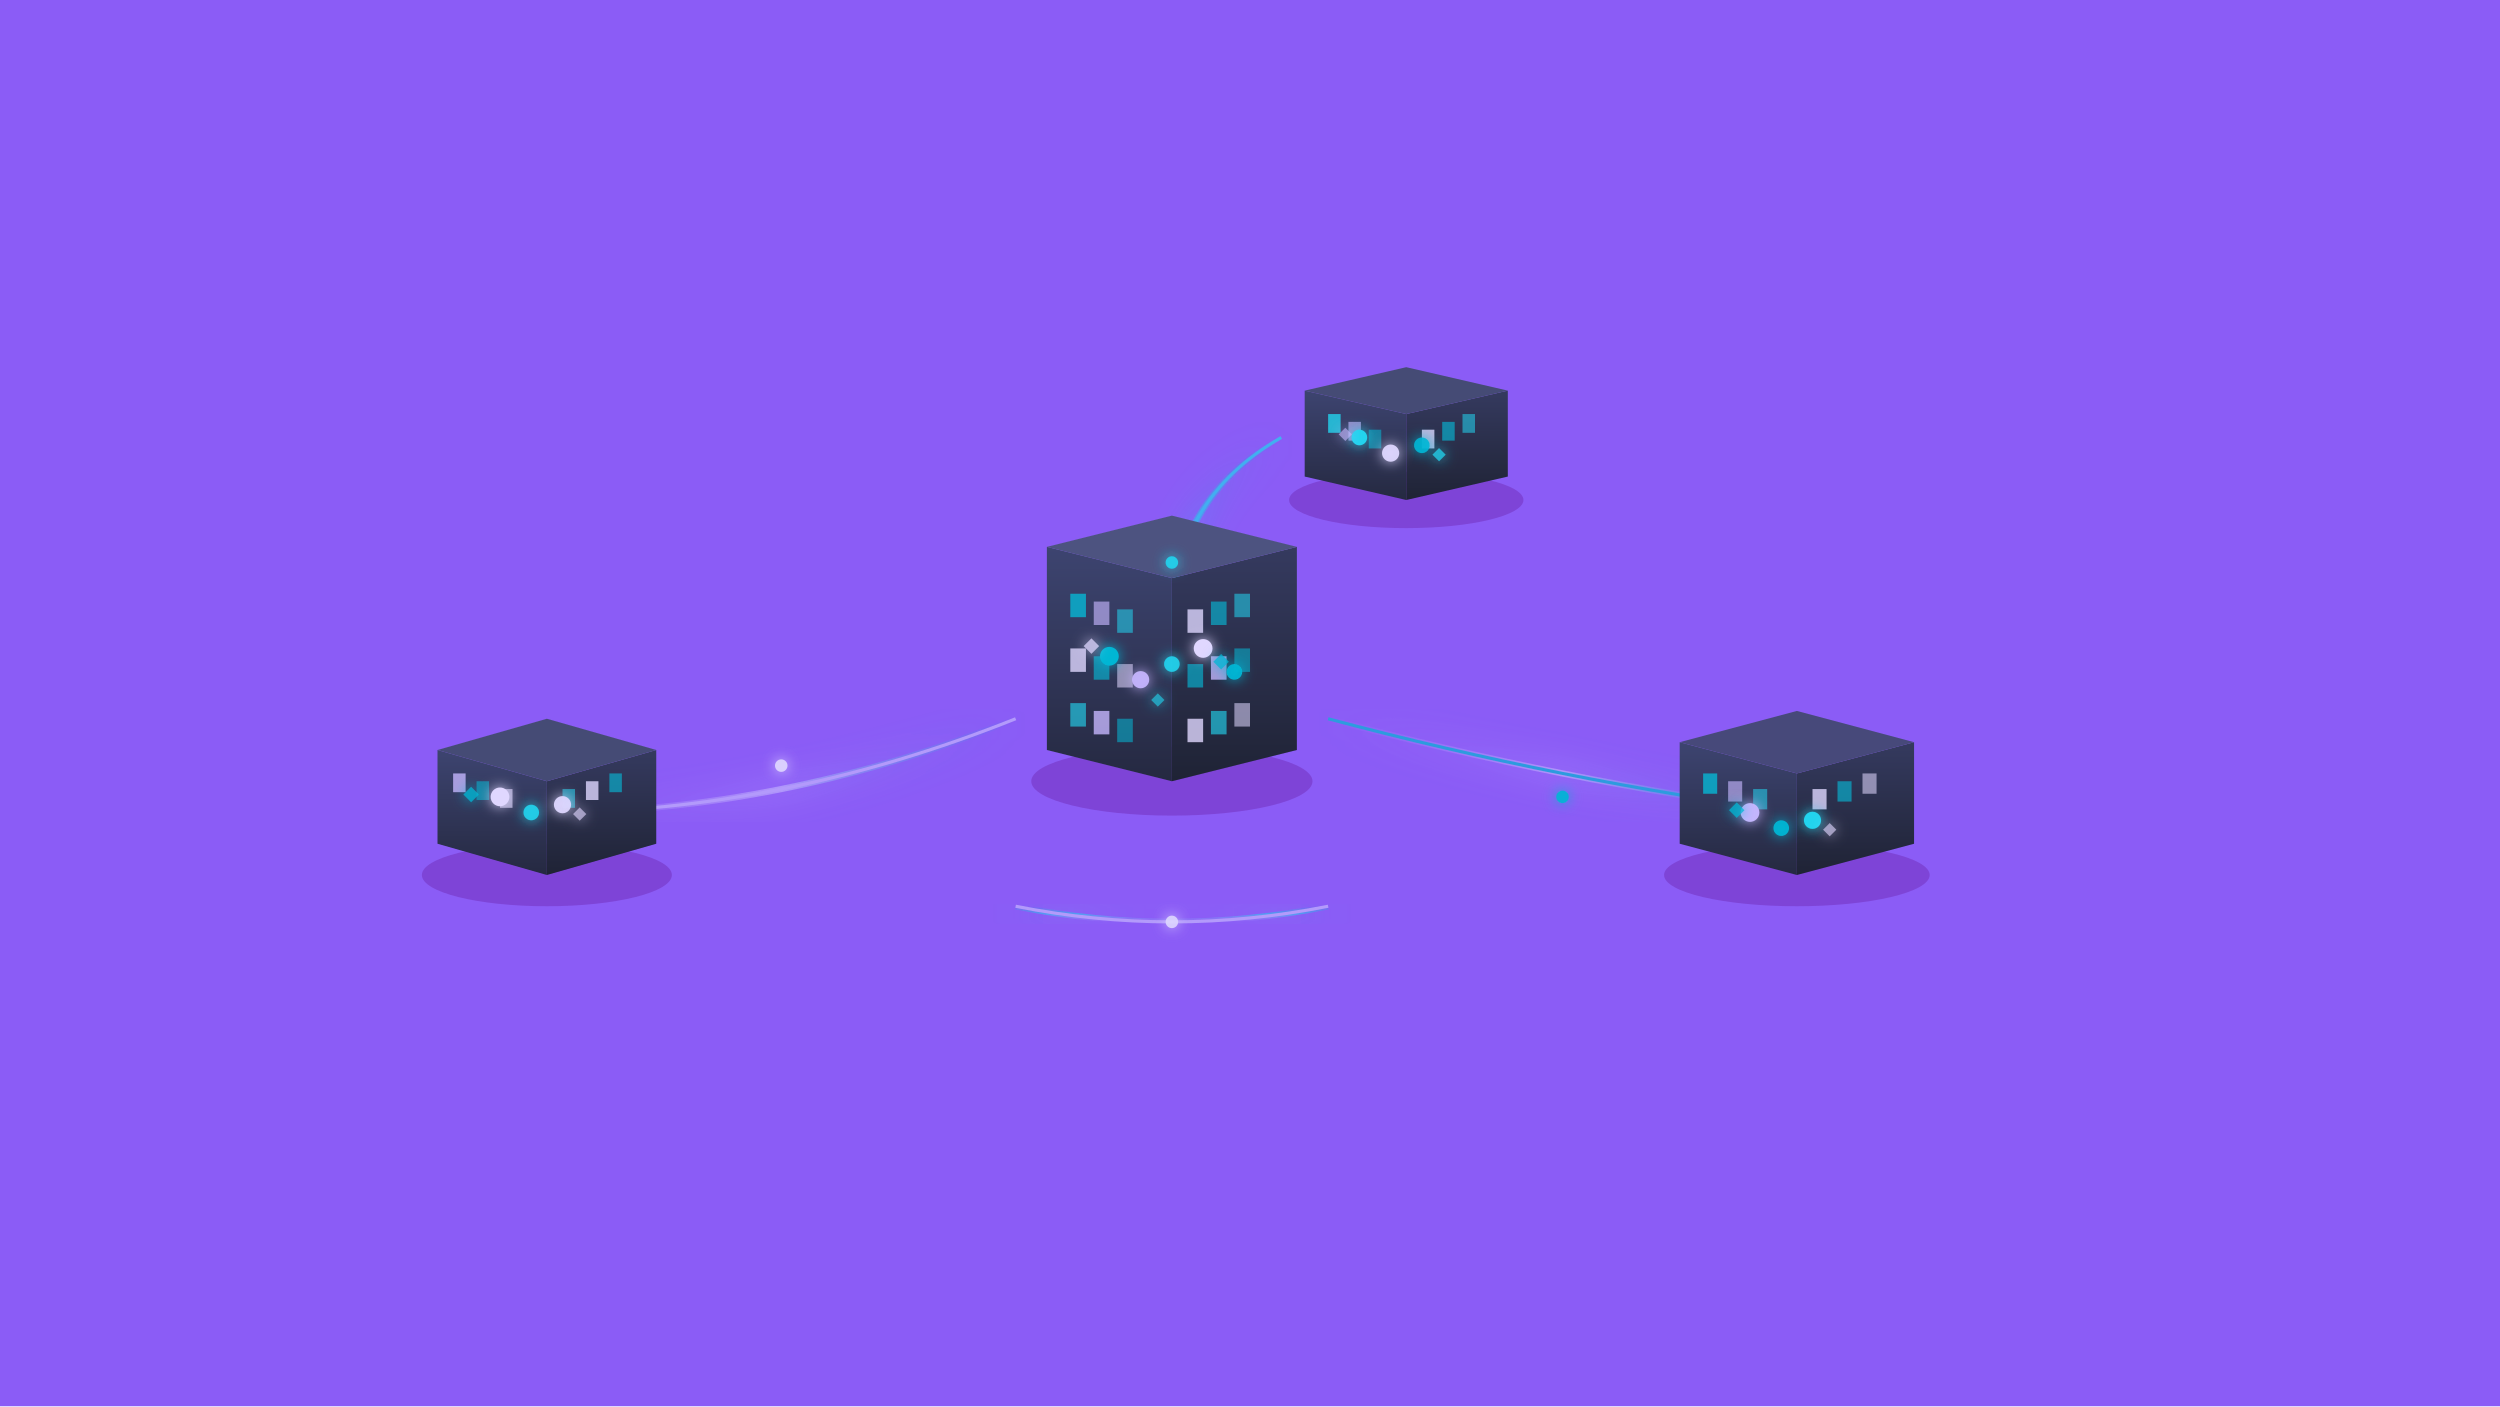
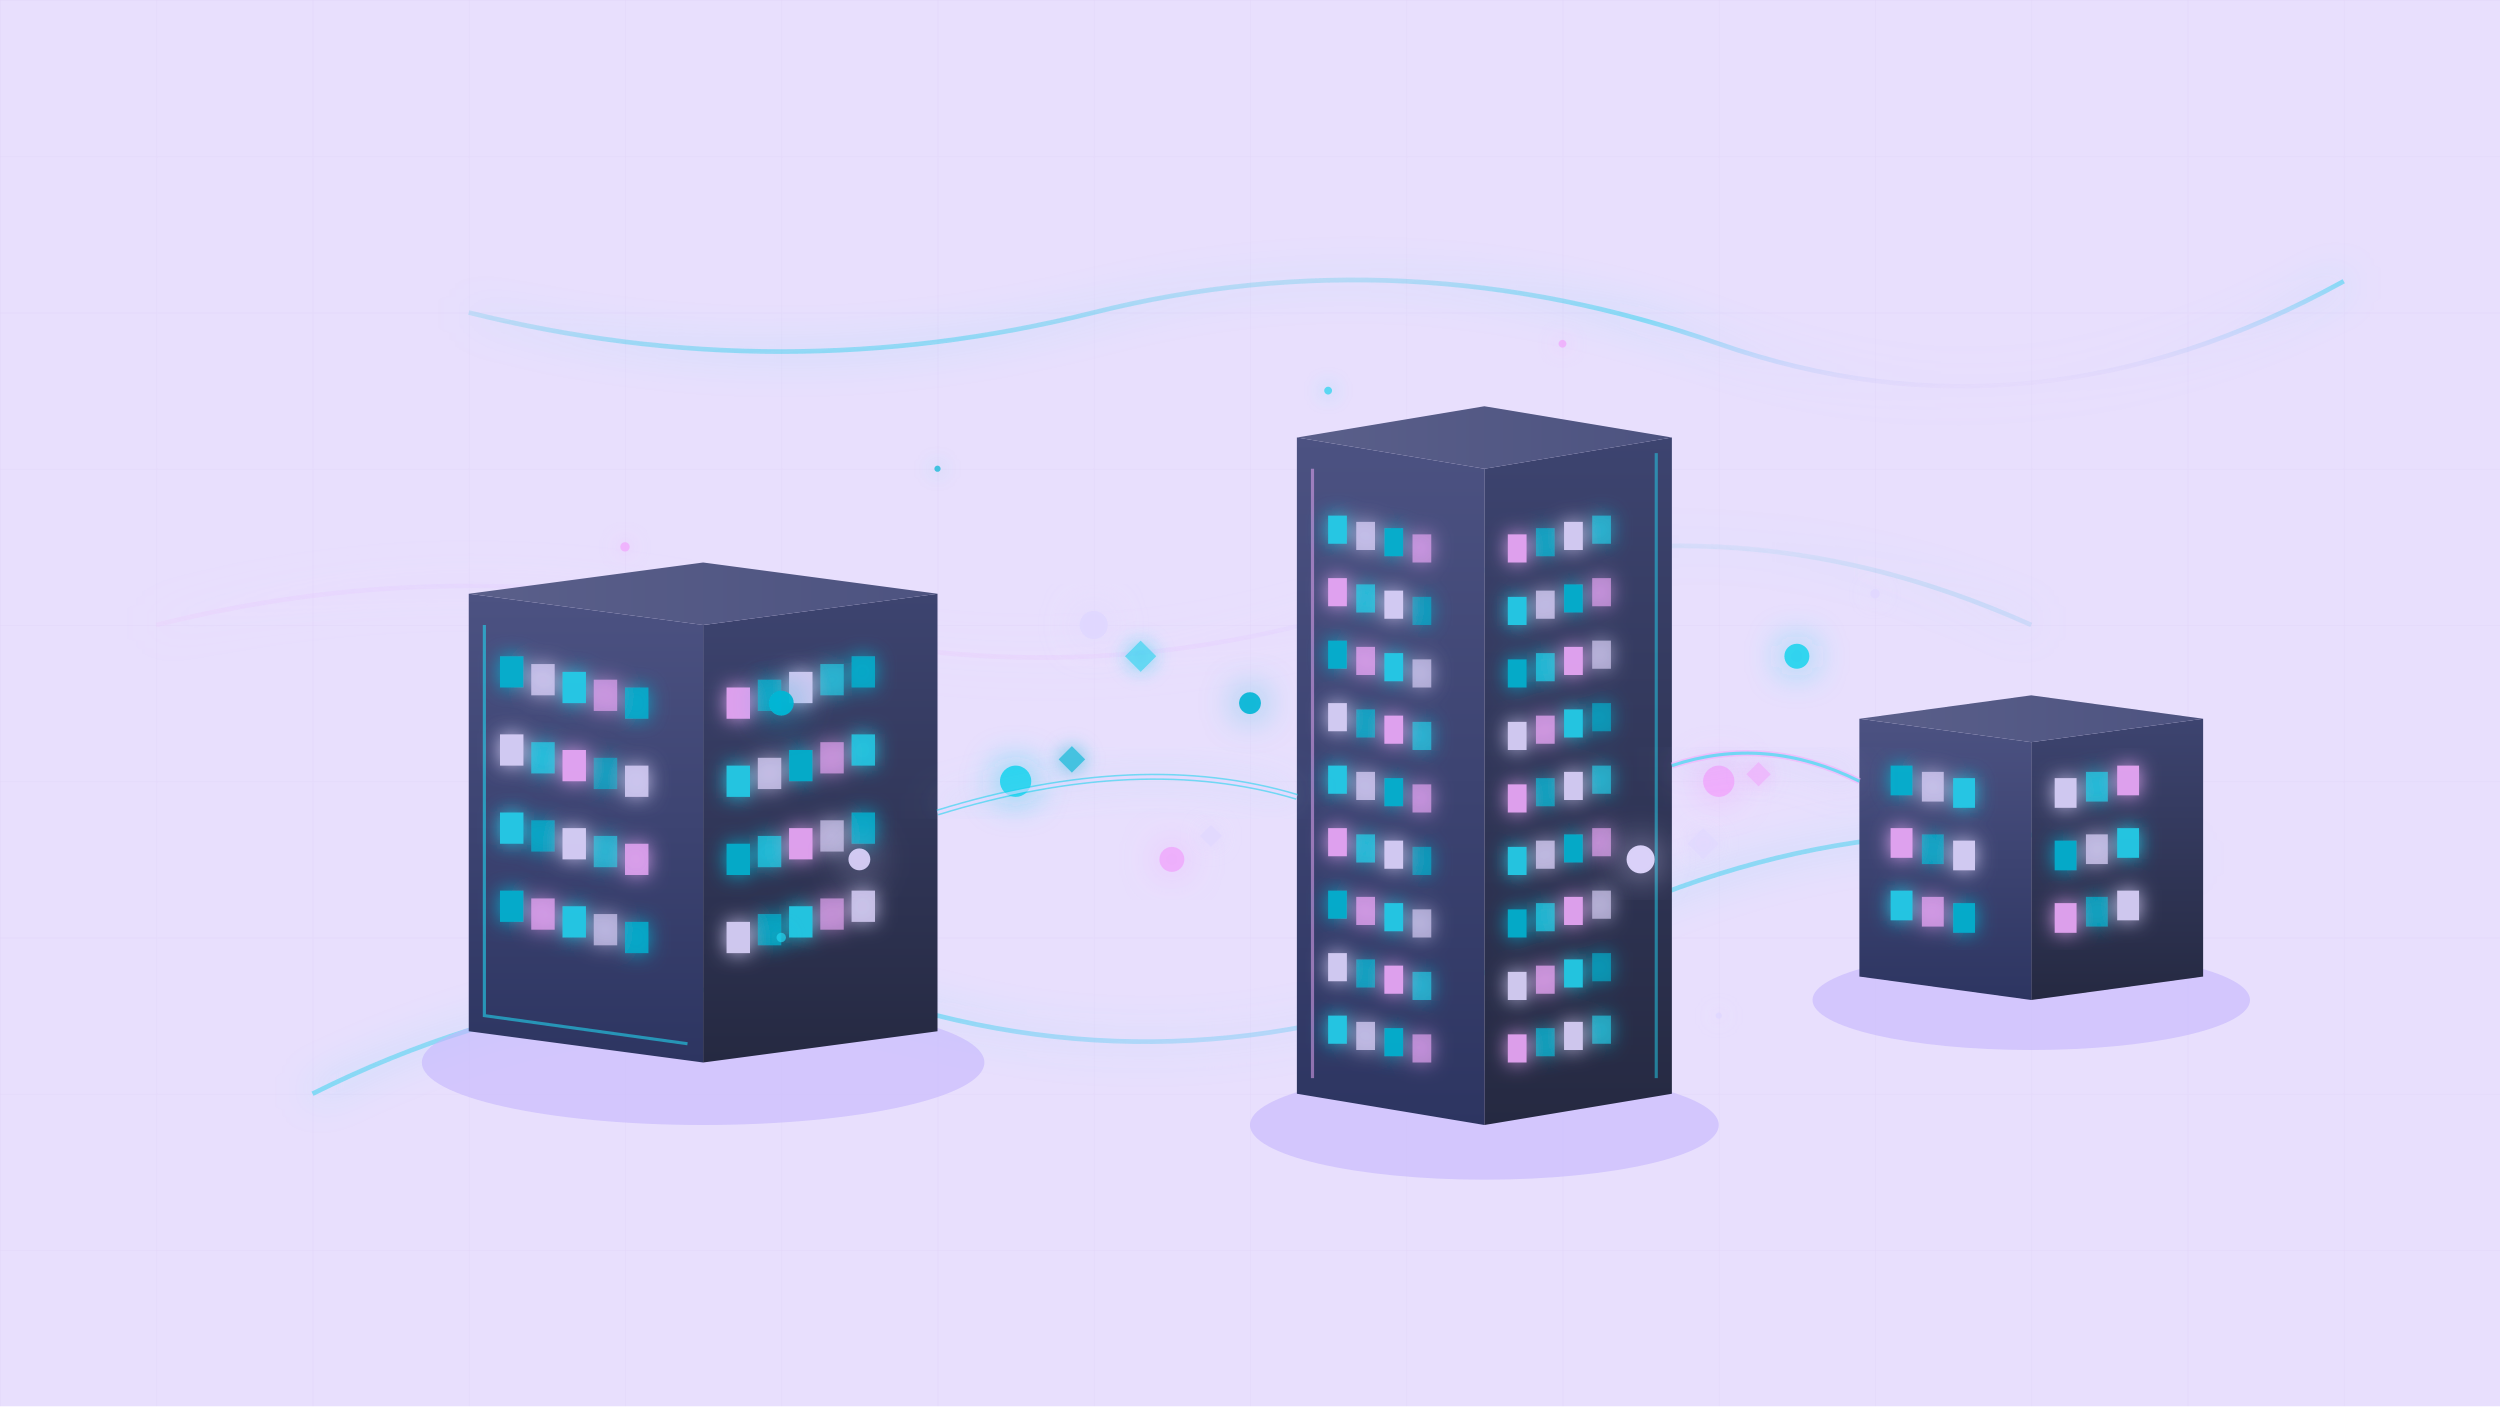
<svg xmlns="http://www.w3.org/2000/svg" viewBox="0 0 1600 900">
  <defs>
-     <linearGradient id="buildingGrad1" x1="0%" y1="0%" x2="0%" y2="100%">
+     <radialGradient id="bgRadial" cx="50%" cy="50%">
+       <stop offset="0%" style="stop-color:#a78bfa;stop-opacity:1" />
+       <stop offset="100%" style="stop-color:#7c3aed;stop-opacity:1" />
+     </radialGradient>
+     <linearGradient id="structure1" x1="0%" y1="0%" x2="0%" y2="100%">
+       <stop offset="0%" style="stop-color:#4c5282;stop-opacity:1" />
+       <stop offset="100%" style="stop-color:#2d3561;stop-opacity:1" />
+     </linearGradient>
+     <linearGradient id="structure2" x1="0%" y1="0%" x2="0%" y2="100%">
      <stop offset="0%" style="stop-color:#3d4470;stop-opacity:1" />
      <stop offset="100%" style="stop-color:#252941;stop-opacity:1" />
    </linearGradient>
-     <linearGradient id="buildingGrad2" x1="0%" y1="0%" x2="0%" y2="100%">
-       <stop offset="0%" style="stop-color:#353a5f;stop-opacity:1" />
-       <stop offset="100%" style="stop-color:#1f2335;stop-opacity:1" />
-     </linearGradient>
-     <linearGradient id="pathGlow1" x1="0%" y1="0%" x2="100%" y2="0%">
-       <stop offset="0%" style="stop-color:#a78bfa;stop-opacity:0" />
-       <stop offset="50%" style="stop-color:#c4b5fd;stop-opacity:0.9" />
+     <linearGradient id="topFace" x1="0%" y1="0%" x2="100%" y2="0%">
+       <stop offset="0%" style="stop-color:#5a5f8a;stop-opacity:1" />
+       <stop offset="100%" style="stop-color:#4d5380;stop-opacity:1" />
+     </linearGradient>
+     <linearGradient id="glowLine1" x1="0%" y1="0%" x2="100%" y2="100%">
+       <stop offset="0%" style="stop-color:#06b6d4;stop-opacity:0" />
+       <stop offset="50%" style="stop-color:#22d3ee;stop-opacity:1" />
+       <stop offset="100%" style="stop-color:#f0abfc;stop-opacity:0" />
+     </linearGradient>
+     <linearGradient id="glowLine2" x1="0%" y1="100%" x2="100%" y2="0%">
+       <stop offset="0%" style="stop-color:#f0abfc;stop-opacity:0" />
+       <stop offset="50%" style="stop-color:#e0d7ff;stop-opacity:1" />
      <stop offset="100%" style="stop-color:#06b6d4;stop-opacity:0" />
    </linearGradient>
-     <linearGradient id="pathGlow2" x1="0%" y1="0%" x2="0%" y2="100%">
-       <stop offset="0%" style="stop-color:#06b6d4;stop-opacity:0" />
-       <stop offset="50%" style="stop-color:#22d3ee;stop-opacity:0.8" />
-       <stop offset="100%" style="stop-color:#c4b5fd;stop-opacity:0" />
-     </linearGradient>
-     <filter id="glow">
-       <feGaussianBlur stdDeviation="4" result="coloredBlur" />
+     <filter id="strongGlow">
+       <feGaussianBlur stdDeviation="12" result="coloredBlur" />
      <feMerge>
        <feMergeNode in="coloredBlur" />
        <feMergeNode in="SourceGraphic" />
      </feMerge>
    </filter>
    <filter id="softGlow">
-       <feGaussianBlur stdDeviation="10" result="coloredBlur" />
+       <feGaussianBlur stdDeviation="6" result="coloredBlur" />
+       <feMerge>
+         <feMergeNode in="coloredBlur" />
+         <feMergeNode in="SourceGraphic" />
+       </feMerge>
+     </filter>
+     <filter id="megaGlow">
+       <feGaussianBlur stdDeviation="20" result="coloredBlur" />
      <feMerge>
        <feMergeNode in="coloredBlur" />
        <feMergeNode in="SourceGraphic" />
      </feMerge>
    </filter>
  </defs>
-   <rect width="1600" height="900" fill="#8B5CF6" />
-   <g opacity="0.7">
-     <path d="M 350 520 Q 500 520 650 460" stroke="url(#pathGlow1)" stroke-width="4" fill="none" filter="url(#softGlow)" />
-     <path d="M 350 520 Q 500 520 650 460" stroke="#c4b5fd" stroke-width="2" fill="none" />
-     <path d="M 750 400 Q 750 320 820 280" stroke="url(#pathGlow2)" stroke-width="4" fill="none" filter="url(#softGlow)" />
-     <path d="M 750 400 Q 750 320 820 280" stroke="#22d3ee" stroke-width="2" fill="none" />
-     <path d="M 850 460 Q 1000 500 1150 520" stroke="url(#pathGlow1)" stroke-width="4" fill="none" filter="url(#softGlow)" />
-     <path d="M 850 460 Q 1000 500 1150 520" stroke="#06b6d4" stroke-width="2" fill="none" />
-     <path d="M 650 580 Q 750 600 850 580" stroke="url(#pathGlow2)" stroke-width="4" fill="none" filter="url(#softGlow)" />
-     <path d="M 650 580 Q 750 600 850 580" stroke="#c4b5fd" stroke-width="2" fill="none" />
+   <rect width="1600" height="900" fill="#E8DFFD" />
+   <g opacity="0.06">
+     <defs>
+       <pattern id="grid" width="100" height="100" patternUnits="userSpaceOnUse">
+         <path d="M 100 0 L 0 0 0 100" fill="none" stroke="#6b21a8" stroke-width="0.5" />
+       </pattern>
+     </defs>
+     <rect width="1600" height="900" fill="url(#grid)" />
+   </g>
+   <g opacity="0.5" filter="url(#strongGlow)">
+     <path d="M 200 700 Q 400 600 600 650 T 1000 600 T 1400 550" stroke="url(#glowLine1)" stroke-width="3" fill="none" />
+     <path d="M 100 400 Q 300 350 500 400 T 900 380 T 1300 400" stroke="url(#glowLine2)" stroke-width="3" fill="none" />
+     <path d="M 300 200 Q 500 250 700 200 T 1100 220 T 1500 180" stroke="url(#glowLine1)" stroke-width="3" fill="none" />
  </g>
  <g>
-     <ellipse cx="350" cy="560" rx="80" ry="20" fill="#6b21a8" opacity="0.4" />
-     <path d="M 280 480 L 280 540 L 350 560 L 350 500 Z" fill="url(#buildingGrad1)" />
-     <path d="M 350 500 L 350 560 L 420 540 L 420 480 Z" fill="url(#buildingGrad2)" />
-     <path d="M 280 480 L 350 500 L 420 480 L 350 460 Z" fill="#454b75" />
-     <g opacity="0.8">
-       <rect x="290" y="495" width="8" height="12" fill="#c4b5fd" />
-       <rect x="305" y="500" width="8" height="12" fill="#06b6d4" opacity="0.7" />
-       <rect x="320" y="505" width="8" height="12" fill="#e0d7ff" opacity="0.8" />
-       <rect x="360" y="505" width="8" height="12" fill="#22d3ee" opacity="0.7" />
-       <rect x="375" y="500" width="8" height="12" fill="#ddd6fe" />
-       <rect x="390" y="495" width="8" height="12" fill="#06b6d4" opacity="0.8" />
+     <ellipse cx="450" cy="680" rx="180" ry="40" fill="#c4b5fd" opacity="0.6" />
+     <path d="M 300 380 L 300 660 L 450 680 L 450 400 Z" fill="url(#structure1)" />
+     <path d="M 450 400 L 450 680 L 600 660 L 600 380 Z" fill="url(#structure2)" />
+     <path d="M 300 380 L 450 400 L 600 380 L 450 360 Z" fill="url(#topFace)" />
+     <path d="M 310 400 L 310 650 L 440 668" stroke="#22d3ee" stroke-width="2" fill="none" opacity="0.6" />
+     <g opacity="0.9" filter="url(#softGlow)">
+       <rect x="320" y="420" width="15" height="20" fill="#06b6d4" />
+       <rect x="340" y="425" width="15" height="20" fill="#e0d7ff" opacity="0.8" />
+       <rect x="360" y="430" width="15" height="20" fill="#22d3ee" />
+       <rect x="380" y="435" width="15" height="20" fill="#f0abfc" opacity="0.7" />
+       <rect x="400" y="440" width="15" height="20" fill="#06b6d4" opacity="0.9" />
+       <rect x="320" y="470" width="15" height="20" fill="#e0d7ff" />
+       <rect x="340" y="475" width="15" height="20" fill="#22d3ee" opacity="0.8" />
+       <rect x="360" y="480" width="15" height="20" fill="#f0abfc" />
+       <rect x="380" y="485" width="15" height="20" fill="#06b6d4" opacity="0.7" />
+       <rect x="400" y="490" width="15" height="20" fill="#e0d7ff" opacity="0.9" />
+       <rect x="320" y="520" width="15" height="20" fill="#22d3ee" />
+       <rect x="340" y="525" width="15" height="20" fill="#06b6d4" opacity="0.8" />
+       <rect x="360" y="530" width="15" height="20" fill="#e0d7ff" />
+       <rect x="380" y="535" width="15" height="20" fill="#22d3ee" opacity="0.7" />
+       <rect x="400" y="540" width="15" height="20" fill="#f0abfc" opacity="0.9" />
+       <rect x="320" y="570" width="15" height="20" fill="#06b6d4" />
+       <rect x="340" y="575" width="15" height="20" fill="#f0abfc" opacity="0.8" />
+       <rect x="360" y="580" width="15" height="20" fill="#22d3ee" />
+       <rect x="380" y="585" width="15" height="20" fill="#e0d7ff" opacity="0.7" />
+       <rect x="400" y="590" width="15" height="20" fill="#06b6d4" opacity="0.9" />
+       <rect x="465" y="440" width="15" height="20" fill="#f0abfc" />
+       <rect x="485" y="435" width="15" height="20" fill="#06b6d4" opacity="0.8" />
+       <rect x="505" y="430" width="15" height="20" fill="#e0d7ff" />
+       <rect x="525" y="425" width="15" height="20" fill="#22d3ee" opacity="0.7" />
+       <rect x="545" y="420" width="15" height="20" fill="#06b6d4" opacity="0.9" />
+       <rect x="465" y="490" width="15" height="20" fill="#22d3ee" />
+       <rect x="485" y="485" width="15" height="20" fill="#e0d7ff" opacity="0.8" />
+       <rect x="505" y="480" width="15" height="20" fill="#06b6d4" />
+       <rect x="525" y="475" width="15" height="20" fill="#f0abfc" opacity="0.7" />
+       <rect x="545" y="470" width="15" height="20" fill="#22d3ee" opacity="0.9" />
+       <rect x="465" y="540" width="15" height="20" fill="#06b6d4" />
+       <rect x="485" y="535" width="15" height="20" fill="#22d3ee" opacity="0.8" />
+       <rect x="505" y="530" width="15" height="20" fill="#f0abfc" />
+       <rect x="525" y="525" width="15" height="20" fill="#e0d7ff" opacity="0.7" />
+       <rect x="545" y="520" width="15" height="20" fill="#06b6d4" opacity="0.9" />
+       <rect x="465" y="590" width="15" height="20" fill="#e0d7ff" />
+       <rect x="485" y="585" width="15" height="20" fill="#06b6d4" opacity="0.8" />
+       <rect x="505" y="580" width="15" height="20" fill="#22d3ee" />
+       <rect x="525" y="575" width="15" height="20" fill="#f0abfc" opacity="0.7" />
+       <rect x="545" y="570" width="15" height="20" fill="#e0d7ff" opacity="0.9" />
    </g>
  </g>
  <g>
-     <ellipse cx="750" cy="500" rx="90" ry="22" fill="#6b21a8" opacity="0.4" />
-     <path d="M 670 350 L 670 480 L 750 500 L 750 370 Z" fill="url(#buildingGrad1)" />
-     <path d="M 750 370 L 750 500 L 830 480 L 830 350 Z" fill="url(#buildingGrad2)" />
-     <path d="M 670 350 L 750 370 L 830 350 L 750 330 Z" fill="#4d5380" />
-     <g opacity="0.8">
-       <rect x="685" y="380" width="10" height="15" fill="#06b6d4" />
-       <rect x="700" y="385" width="10" height="15" fill="#c4b5fd" opacity="0.8" />
-       <rect x="715" y="390" width="10" height="15" fill="#22d3ee" opacity="0.7" />
-       <rect x="685" y="415" width="10" height="15" fill="#ddd6fe" />
-       <rect x="700" y="420" width="10" height="15" fill="#06b6d4" opacity="0.8" />
-       <rect x="715" y="425" width="10" height="15" fill="#e0d7ff" opacity="0.7" />
-       <rect x="685" y="450" width="10" height="15" fill="#22d3ee" opacity="0.8" />
-       <rect x="700" y="455" width="10" height="15" fill="#c4b5fd" />
-       <rect x="715" y="460" width="10" height="15" fill="#06b6d4" opacity="0.7" />
-       <rect x="760" y="390" width="10" height="15" fill="#ddd6fe" />
-       <rect x="775" y="385" width="10" height="15" fill="#06b6d4" opacity="0.8" />
-       <rect x="790" y="380" width="10" height="15" fill="#22d3ee" opacity="0.7" />
-       <rect x="760" y="425" width="10" height="15" fill="#06b6d4" opacity="0.8" />
-       <rect x="775" y="420" width="10" height="15" fill="#c4b5fd" />
-       <rect x="790" y="415" width="10" height="15" fill="#06b6d4" opacity="0.7" />
-       <rect x="760" y="460" width="10" height="15" fill="#e0d7ff" />
-       <rect x="775" y="455" width="10" height="15" fill="#22d3ee" opacity="0.8" />
-       <rect x="790" y="450" width="10" height="15" fill="#ddd6fe" opacity="0.7" />
+     <ellipse cx="950" cy="720" rx="150" ry="35" fill="#c4b5fd" opacity="0.6" />
+     <path d="M 830 280 L 830 700 L 950 720 L 950 300 Z" fill="url(#structure1)" />
+     <path d="M 950 300 L 950 720 L 1070 700 L 1070 280 Z" fill="url(#structure2)" />
+     <path d="M 830 280 L 950 300 L 1070 280 L 950 260 Z" fill="url(#topFace)" />
+     <line x1="840" y1="300" x2="840" y2="690" stroke="#f0abfc" stroke-width="2" opacity="0.5" />
+     <line x1="1060" y1="290" x2="1060" y2="690" stroke="#22d3ee" stroke-width="2" opacity="0.5" />
+     <g opacity="0.9" filter="url(#softGlow)">
+       <rect x="850" y="330" width="12" height="18" fill="#22d3ee" />
+       <rect x="868" y="334" width="12" height="18" fill="#e0d7ff" opacity="0.8" />
+       <rect x="886" y="338" width="12" height="18" fill="#06b6d4" />
+       <rect x="904" y="342" width="12" height="18" fill="#f0abfc" opacity="0.7" />
+       <rect x="850" y="370" width="12" height="18" fill="#f0abfc" />
+       <rect x="868" y="374" width="12" height="18" fill="#22d3ee" opacity="0.8" />
+       <rect x="886" y="378" width="12" height="18" fill="#e0d7ff" />
+       <rect x="904" y="382" width="12" height="18" fill="#06b6d4" opacity="0.7" />
+       <rect x="850" y="410" width="12" height="18" fill="#06b6d4" />
+       <rect x="868" y="414" width="12" height="18" fill="#f0abfc" opacity="0.8" />
+       <rect x="886" y="418" width="12" height="18" fill="#22d3ee" />
+       <rect x="904" y="422" width="12" height="18" fill="#e0d7ff" opacity="0.7" />
+       <rect x="850" y="450" width="12" height="18" fill="#e0d7ff" />
+       <rect x="868" y="454" width="12" height="18" fill="#06b6d4" opacity="0.8" />
+       <rect x="886" y="458" width="12" height="18" fill="#f0abfc" />
+       <rect x="904" y="462" width="12" height="18" fill="#22d3ee" opacity="0.7" />
+       <rect x="850" y="490" width="12" height="18" fill="#22d3ee" />
+       <rect x="868" y="494" width="12" height="18" fill="#e0d7ff" opacity="0.8" />
+       <rect x="886" y="498" width="12" height="18" fill="#06b6d4" />
+       <rect x="904" y="502" width="12" height="18" fill="#f0abfc" opacity="0.7" />
+       <rect x="850" y="530" width="12" height="18" fill="#f0abfc" />
+       <rect x="868" y="534" width="12" height="18" fill="#22d3ee" opacity="0.8" />
+       <rect x="886" y="538" width="12" height="18" fill="#e0d7ff" />
+       <rect x="904" y="542" width="12" height="18" fill="#06b6d4" opacity="0.7" />
+       <rect x="850" y="570" width="12" height="18" fill="#06b6d4" />
+       <rect x="868" y="574" width="12" height="18" fill="#f0abfc" opacity="0.8" />
+       <rect x="886" y="578" width="12" height="18" fill="#22d3ee" />
+       <rect x="904" y="582" width="12" height="18" fill="#e0d7ff" opacity="0.7" />
+       <rect x="850" y="610" width="12" height="18" fill="#e0d7ff" />
+       <rect x="868" y="614" width="12" height="18" fill="#06b6d4" opacity="0.8" />
+       <rect x="886" y="618" width="12" height="18" fill="#f0abfc" />
+       <rect x="904" y="622" width="12" height="18" fill="#22d3ee" opacity="0.7" />
+       <rect x="850" y="650" width="12" height="18" fill="#22d3ee" />
+       <rect x="868" y="654" width="12" height="18" fill="#e0d7ff" opacity="0.8" />
+       <rect x="886" y="658" width="12" height="18" fill="#06b6d4" />
+       <rect x="904" y="662" width="12" height="18" fill="#f0abfc" opacity="0.7" />
+       <rect x="965" y="342" width="12" height="18" fill="#f0abfc" />
+       <rect x="983" y="338" width="12" height="18" fill="#06b6d4" opacity="0.8" />
+       <rect x="1001" y="334" width="12" height="18" fill="#e0d7ff" />
+       <rect x="1019" y="330" width="12" height="18" fill="#22d3ee" opacity="0.7" />
+       <rect x="965" y="382" width="12" height="18" fill="#22d3ee" />
+       <rect x="983" y="378" width="12" height="18" fill="#e0d7ff" opacity="0.8" />
+       <rect x="1001" y="374" width="12" height="18" fill="#06b6d4" />
+       <rect x="1019" y="370" width="12" height="18" fill="#f0abfc" opacity="0.7" />
+       <rect x="965" y="422" width="12" height="18" fill="#06b6d4" />
+       <rect x="983" y="418" width="12" height="18" fill="#22d3ee" opacity="0.8" />
+       <rect x="1001" y="414" width="12" height="18" fill="#f0abfc" />
+       <rect x="1019" y="410" width="12" height="18" fill="#e0d7ff" opacity="0.7" />
+       <rect x="965" y="462" width="12" height="18" fill="#e0d7ff" />
+       <rect x="983" y="458" width="12" height="18" fill="#f0abfc" opacity="0.8" />
+       <rect x="1001" y="454" width="12" height="18" fill="#22d3ee" />
+       <rect x="1019" y="450" width="12" height="18" fill="#06b6d4" opacity="0.7" />
+       <rect x="965" y="502" width="12" height="18" fill="#f0abfc" />
+       <rect x="983" y="498" width="12" height="18" fill="#06b6d4" opacity="0.8" />
+       <rect x="1001" y="494" width="12" height="18" fill="#e0d7ff" />
+       <rect x="1019" y="490" width="12" height="18" fill="#22d3ee" opacity="0.7" />
+       <rect x="965" y="542" width="12" height="18" fill="#22d3ee" />
+       <rect x="983" y="538" width="12" height="18" fill="#e0d7ff" opacity="0.8" />
+       <rect x="1001" y="534" width="12" height="18" fill="#06b6d4" />
+       <rect x="1019" y="530" width="12" height="18" fill="#f0abfc" opacity="0.7" />
+       <rect x="965" y="582" width="12" height="18" fill="#06b6d4" />
+       <rect x="983" y="578" width="12" height="18" fill="#22d3ee" opacity="0.8" />
+       <rect x="1001" y="574" width="12" height="18" fill="#f0abfc" />
+       <rect x="1019" y="570" width="12" height="18" fill="#e0d7ff" opacity="0.7" />
+       <rect x="965" y="622" width="12" height="18" fill="#e0d7ff" />
+       <rect x="983" y="618" width="12" height="18" fill="#f0abfc" opacity="0.8" />
+       <rect x="1001" y="614" width="12" height="18" fill="#22d3ee" />
+       <rect x="1019" y="610" width="12" height="18" fill="#06b6d4" opacity="0.7" />
+       <rect x="965" y="662" width="12" height="18" fill="#f0abfc" />
+       <rect x="983" y="658" width="12" height="18" fill="#06b6d4" opacity="0.8" />
+       <rect x="1001" y="654" width="12" height="18" fill="#e0d7ff" />
+       <rect x="1019" y="650" width="12" height="18" fill="#22d3ee" opacity="0.7" />
    </g>
  </g>
  <g>
-     <ellipse cx="900" cy="320" rx="75" ry="18" fill="#6b21a8" opacity="0.4" />
-     <path d="M 835 250 L 835 305 L 900 320 L 900 265 Z" fill="url(#buildingGrad1)" />
-     <path d="M 900 265 L 900 320 L 965 305 L 965 250 Z" fill="url(#buildingGrad2)" />
-     <path d="M 835 250 L 900 265 L 965 250 L 900 235 Z" fill="#454b75" />
-     <g opacity="0.8">
-       <rect x="850" y="265" width="8" height="12" fill="#22d3ee" />
-       <rect x="863" y="270" width="8" height="12" fill="#c4b5fd" opacity="0.8" />
-       <rect x="876" y="275" width="8" height="12" fill="#06b6d4" opacity="0.7" />
-       <rect x="910" y="275" width="8" height="12" fill="#ddd6fe" />
-       <rect x="923" y="270" width="8" height="12" fill="#06b6d4" opacity="0.8" />
-       <rect x="936" y="265" width="8" height="12" fill="#22d3ee" opacity="0.7" />
+     <ellipse cx="1300" cy="640" rx="140" ry="32" fill="#c4b5fd" opacity="0.6" />
+     <path d="M 1190 460 L 1190 625 L 1300 640 L 1300 475 Z" fill="url(#structure1)" />
+     <path d="M 1300 475 L 1300 640 L 1410 625 L 1410 460 Z" fill="url(#structure2)" />
+     <path d="M 1190 460 L 1300 475 L 1410 460 L 1300 445 Z" fill="url(#topFace)" />
+     <g opacity="0.9" filter="url(#softGlow)">
+       <rect x="1210" y="490" width="14" height="19" fill="#06b6d4" />
+       <rect x="1230" y="494" width="14" height="19" fill="#e0d7ff" opacity="0.8" />
+       <rect x="1250" y="498" width="14" height="19" fill="#22d3ee" />
+       <rect x="1210" y="530" width="14" height="19" fill="#f0abfc" />
+       <rect x="1230" y="534" width="14" height="19" fill="#06b6d4" opacity="0.8" />
+       <rect x="1250" y="538" width="14" height="19" fill="#e0d7ff" />
+       <rect x="1210" y="570" width="14" height="19" fill="#22d3ee" />
+       <rect x="1230" y="574" width="14" height="19" fill="#f0abfc" opacity="0.8" />
+       <rect x="1250" y="578" width="14" height="19" fill="#06b6d4" />
+       <rect x="1315" y="498" width="14" height="19" fill="#e0d7ff" />
+       <rect x="1335" y="494" width="14" height="19" fill="#22d3ee" opacity="0.8" />
+       <rect x="1355" y="490" width="14" height="19" fill="#f0abfc" />
+       <rect x="1315" y="538" width="14" height="19" fill="#06b6d4" />
+       <rect x="1335" y="534" width="14" height="19" fill="#e0d7ff" opacity="0.8" />
+       <rect x="1355" y="530" width="14" height="19" fill="#22d3ee" />
+       <rect x="1315" y="578" width="14" height="19" fill="#f0abfc" />
+       <rect x="1335" y="574" width="14" height="19" fill="#06b6d4" opacity="0.8" />
+       <rect x="1355" y="570" width="14" height="19" fill="#e0d7ff" />
    </g>
  </g>
-   <g>
-     <ellipse cx="1150" cy="560" rx="85" ry="20" fill="#6b21a8" opacity="0.4" />
-     <path d="M 1075 475 L 1075 540 L 1150 560 L 1150 495 Z" fill="url(#buildingGrad1)" />
-     <path d="M 1150 495 L 1150 560 L 1225 540 L 1225 475 Z" fill="url(#buildingGrad2)" />
-     <path d="M 1075 475 L 1150 495 L 1225 475 L 1150 455 Z" fill="#47497a" />
-     <g opacity="0.8">
-       <rect x="1090" y="495" width="9" height="13" fill="#06b6d4" />
-       <rect x="1106" y="500" width="9" height="13" fill="#c4b5fd" opacity="0.8" />
-       <rect x="1122" y="505" width="9" height="13" fill="#22d3ee" opacity="0.7" />
-       <rect x="1160" y="505" width="9" height="13" fill="#ddd6fe" />
-       <rect x="1176" y="500" width="9" height="13" fill="#06b6d4" opacity="0.8" />
-       <rect x="1192" y="495" width="9" height="13" fill="#e0d7ff" opacity="0.7" />
-     </g>
-   </g>
-   <g filter="url(#glow)">
-     <circle cx="320" cy="510" r="6" fill="#e0d7ff" />
-     <circle cx="340" cy="520" r="5" fill="#22d3ee" opacity="0.9" />
-     <circle cx="360" cy="515" r="5.5" fill="#ddd6fe" opacity="0.95" />
-     <circle cx="710" cy="420" r="6" fill="#06b6d4" />
-     <circle cx="730" cy="435" r="5.5" fill="#c4b5fd" opacity="0.95" />
-     <circle cx="750" cy="425" r="5" fill="#22d3ee" opacity="0.9" />
-     <circle cx="770" cy="415" r="6" fill="#e0d7ff" />
-     <circle cx="790" cy="430" r="5" fill="#06b6d4" opacity="0.95" />
-     <circle cx="870" cy="280" r="5" fill="#22d3ee" />
-     <circle cx="890" cy="290" r="5.5" fill="#ddd6fe" opacity="0.95" />
-     <circle cx="910" cy="285" r="5" fill="#06b6d4" opacity="0.9" />
-     <circle cx="1120" cy="520" r="6" fill="#c4b5fd" />
-     <circle cx="1140" cy="530" r="5" fill="#06b6d4" opacity="0.95" />
-     <circle cx="1160" cy="525" r="5.5" fill="#22d3ee" />
-     <circle cx="500" cy="490" r="4" fill="#e0d7ff" opacity="0.9" />
-     <circle cx="750" cy="360" r="4" fill="#22d3ee" opacity="0.9" />
-     <circle cx="1000" cy="510" r="4" fill="#06b6d4" opacity="0.9" />
-     <circle cx="750" cy="590" r="4" fill="#ddd6fe" opacity="0.9" />
-   </g>
-   <g opacity="0.8" filter="url(#glow)">
-     <rect x="298" y="505" width="7" height="7" fill="#06b6d4" transform="rotate(45 301.5 508.5)" />
-     <rect x="368" y="518" width="6" height="6" fill="#e0d7ff" opacity="0.8" transform="rotate(45 371 521)" />
-     <rect x="695" y="410" width="7" height="7" fill="#ddd6fe" transform="rotate(45 698.5 413.5)" />
-     <rect x="738" y="445" width="6" height="6" fill="#22d3ee" opacity="0.8" transform="rotate(45 741 448)" />
-     <rect x="778" y="420" width="7" height="7" fill="#06b6d4" transform="rotate(45 781.5 423.5)" />
-     <rect x="858" y="275" width="6" height="6" fill="#c4b5fd" opacity="0.8" transform="rotate(45 861 278)" />
-     <rect x="918" y="288" width="6" height="6" fill="#22d3ee" transform="rotate(45 921 291)" />
-     <rect x="1108" y="515" width="7" height="7" fill="#06b6d4" transform="rotate(45 1111.5 518.5)" />
-     <rect x="1168" y="528" width="6" height="6" fill="#e0d7ff" opacity="0.8" transform="rotate(45 1171 531)" />
+   <g filter="url(#strongGlow)">
+     <circle cx="650" cy="500" r="10" fill="#22d3ee" opacity="0.95" />
+     <circle cx="750" cy="550" r="8" fill="#f0abfc" opacity="0.9" />
+     <circle cx="700" cy="400" r="9" fill="#e0d7ff" opacity="0.95" />
+     <circle cx="800" cy="450" r="7" fill="#06b6d4" opacity="0.9" />
+     <circle cx="1100" cy="500" r="10" fill="#f0abfc" opacity="0.95" />
+     <circle cx="1150" cy="420" r="8" fill="#22d3ee" opacity="0.9" />
+     <circle cx="1050" cy="550" r="9" fill="#e0d7ff" opacity="0.95" />
+     <circle cx="500" cy="450" r="8" fill="#06b6d4" opacity="0.95" />
+     <circle cx="550" cy="550" r="7" fill="#e0d7ff" opacity="0.9" />
+   </g>
+   <g opacity="0.6" filter="url(#strongGlow)">
+     <path d="M 600 520 Q 730 480 830 510" stroke="#22d3ee" stroke-width="4" fill="none" />
+     <path d="M 600 520 Q 730 480 830 510" stroke="#e0d7ff" stroke-width="2" fill="none" />
+     <path d="M 1070 490 Q 1130 470 1190 500" stroke="#f0abfc" stroke-width="4" fill="none" />
+     <path d="M 1070 490 Q 1130 470 1190 500" stroke="#22d3ee" stroke-width="2" fill="none" />
+   </g>
+   <g opacity="0.7" filter="url(#softGlow)">
+     <rect x="680" y="480" width="12" height="12" fill="#06b6d4" transform="rotate(45 686 486)" />
+     <rect x="770" y="530" width="10" height="10" fill="#e0d7ff" transform="rotate(45 775 535)" />
+     <rect x="1120" y="490" width="11" height="11" fill="#f0abfc" transform="rotate(45 1125.5 495.5)" />
+     <polygon points="720,420 730,410 740,420 730,430" fill="#22d3ee" opacity="0.9" />
+     <polygon points="1080,540 1090,530 1100,540 1090,550" fill="#e0d7ff" opacity="0.9" />
+   </g>
+   <g filter="url(#softGlow)">
+     <circle cx="400" cy="350" r="3" fill="#f0abfc" opacity="0.8" />
+     <circle cx="850" cy="250" r="2.5" fill="#22d3ee" opacity="0.7" />
+     <circle cx="1200" cy="380" r="3" fill="#e0d7ff" opacity="0.8" />
+     <circle cx="600" cy="300" r="2" fill="#06b6d4" opacity="0.7" />
+     <circle cx="1000" cy="220" r="2.5" fill="#f0abfc" opacity="0.8" />
+     <circle cx="500" cy="600" r="3" fill="#22d3ee" opacity="0.7" />
+     <circle cx="1100" cy="650" r="2" fill="#e0d7ff" opacity="0.8" />
  </g>
</svg>
